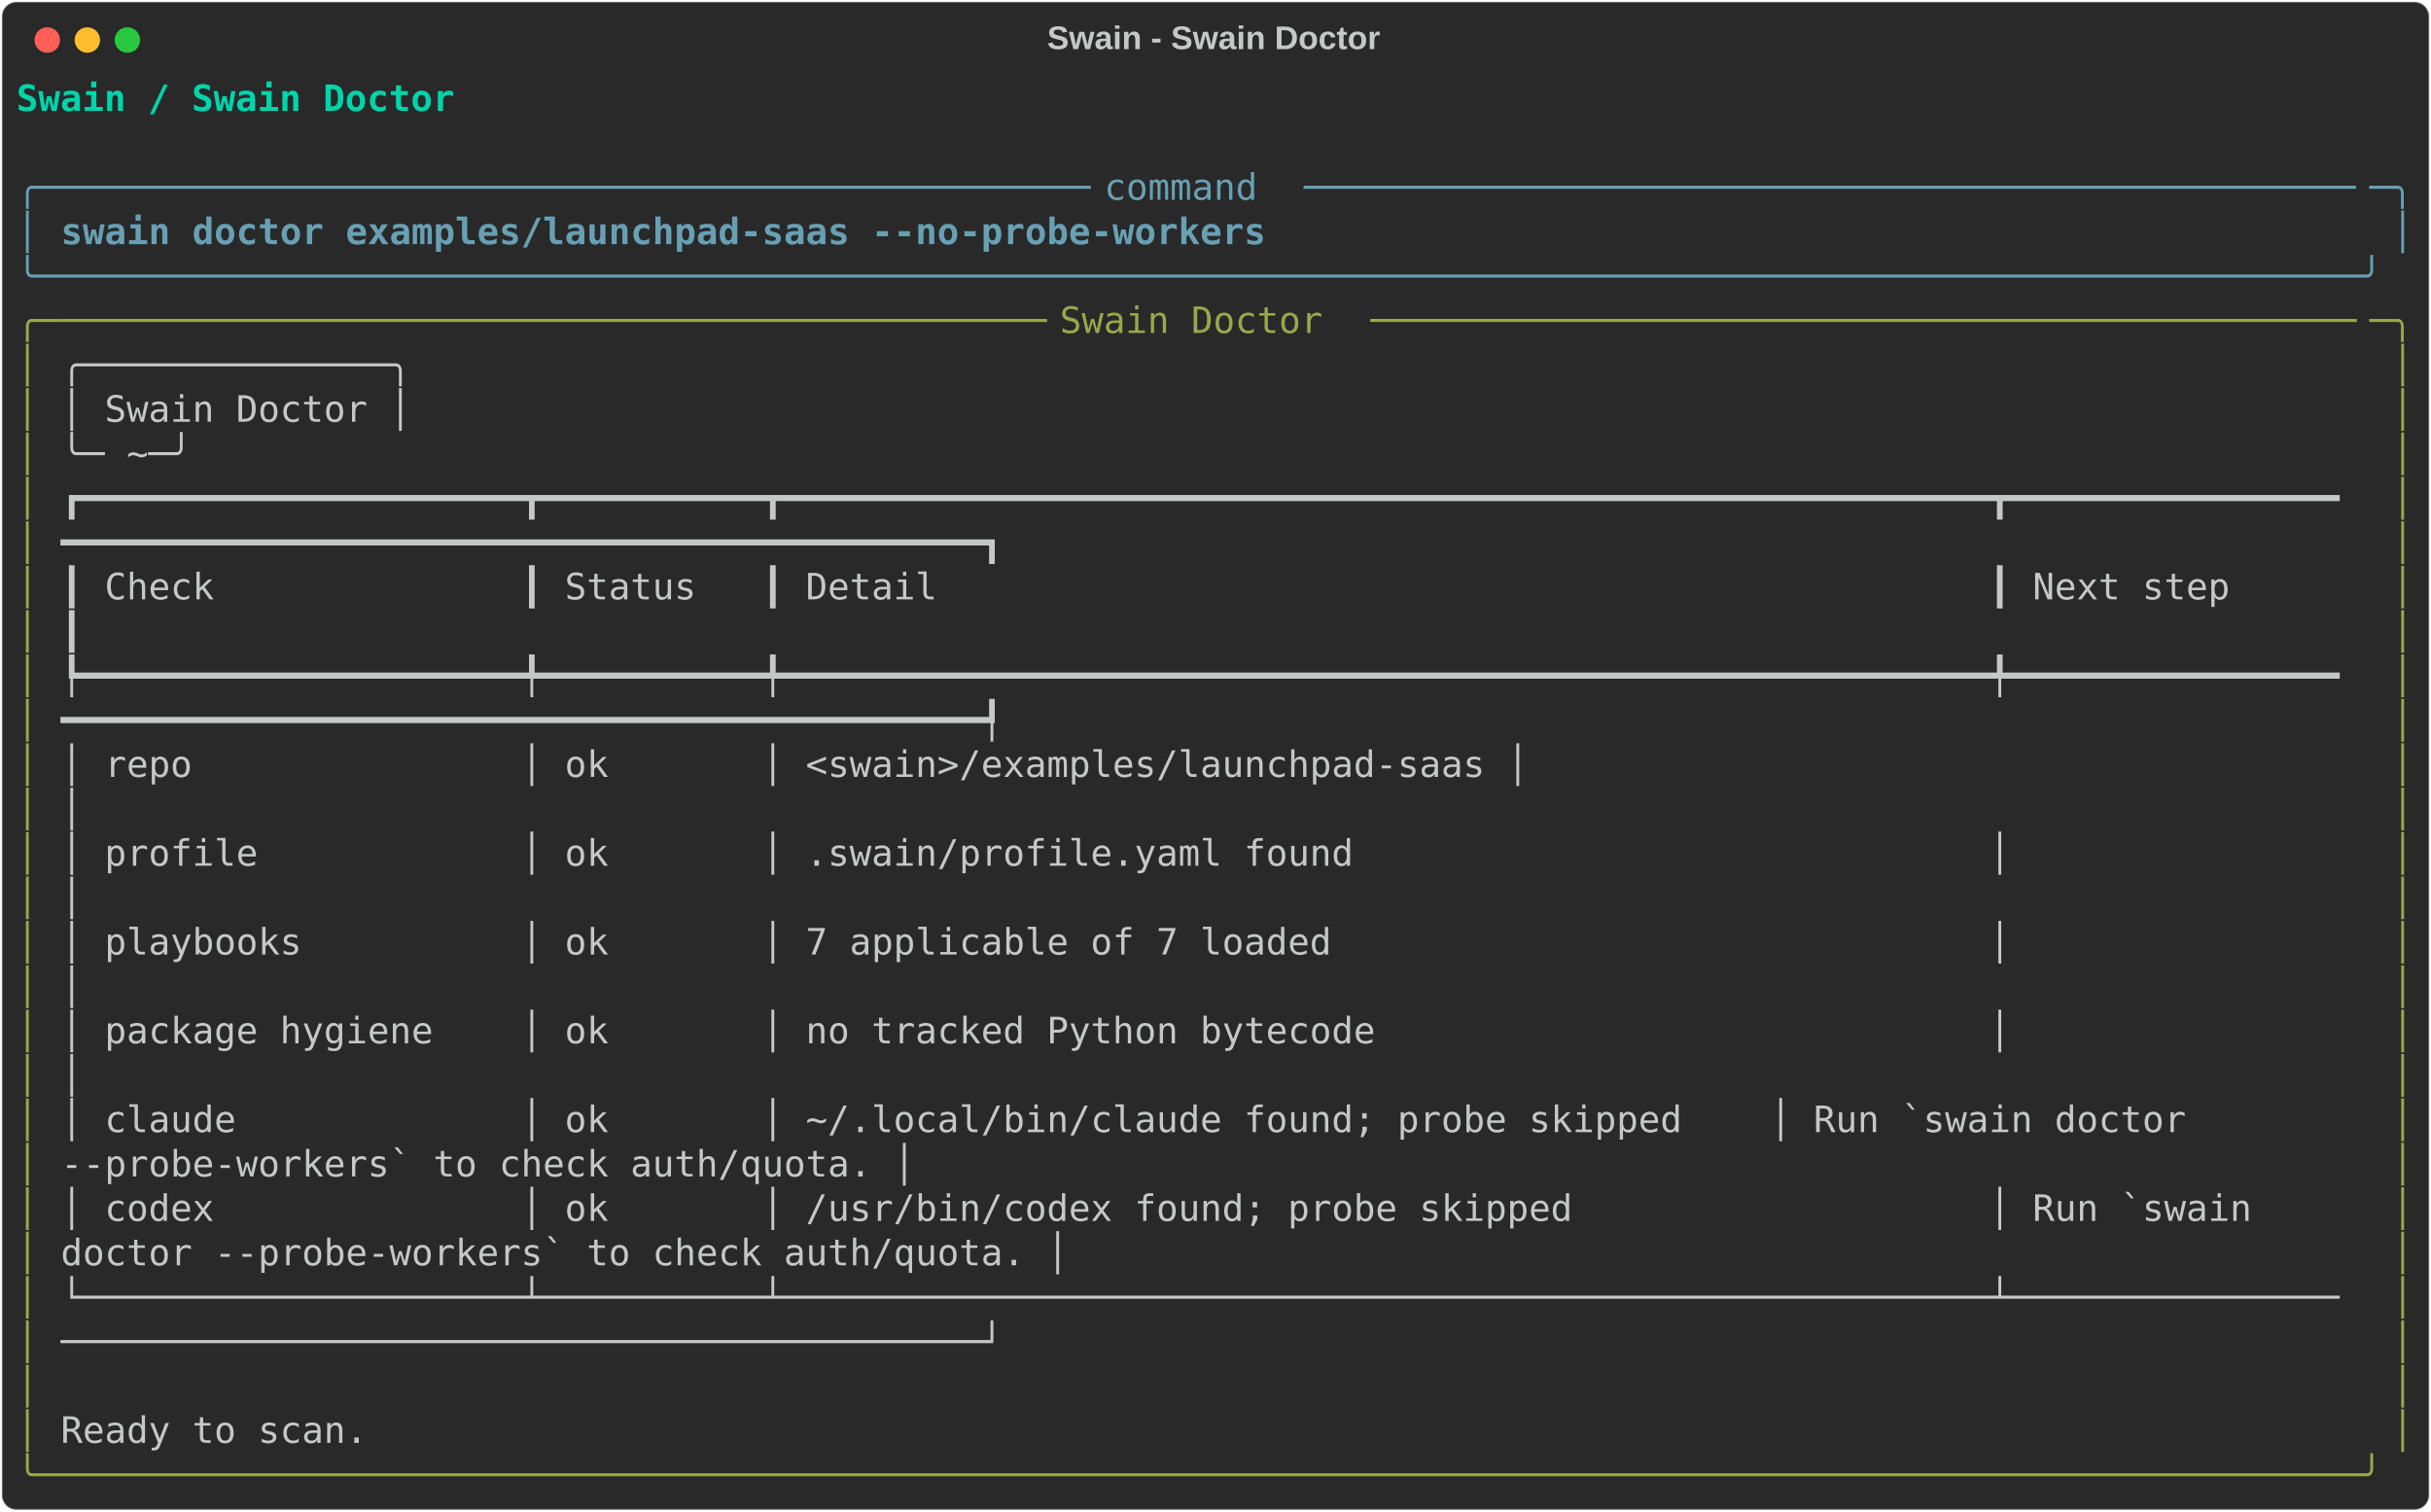
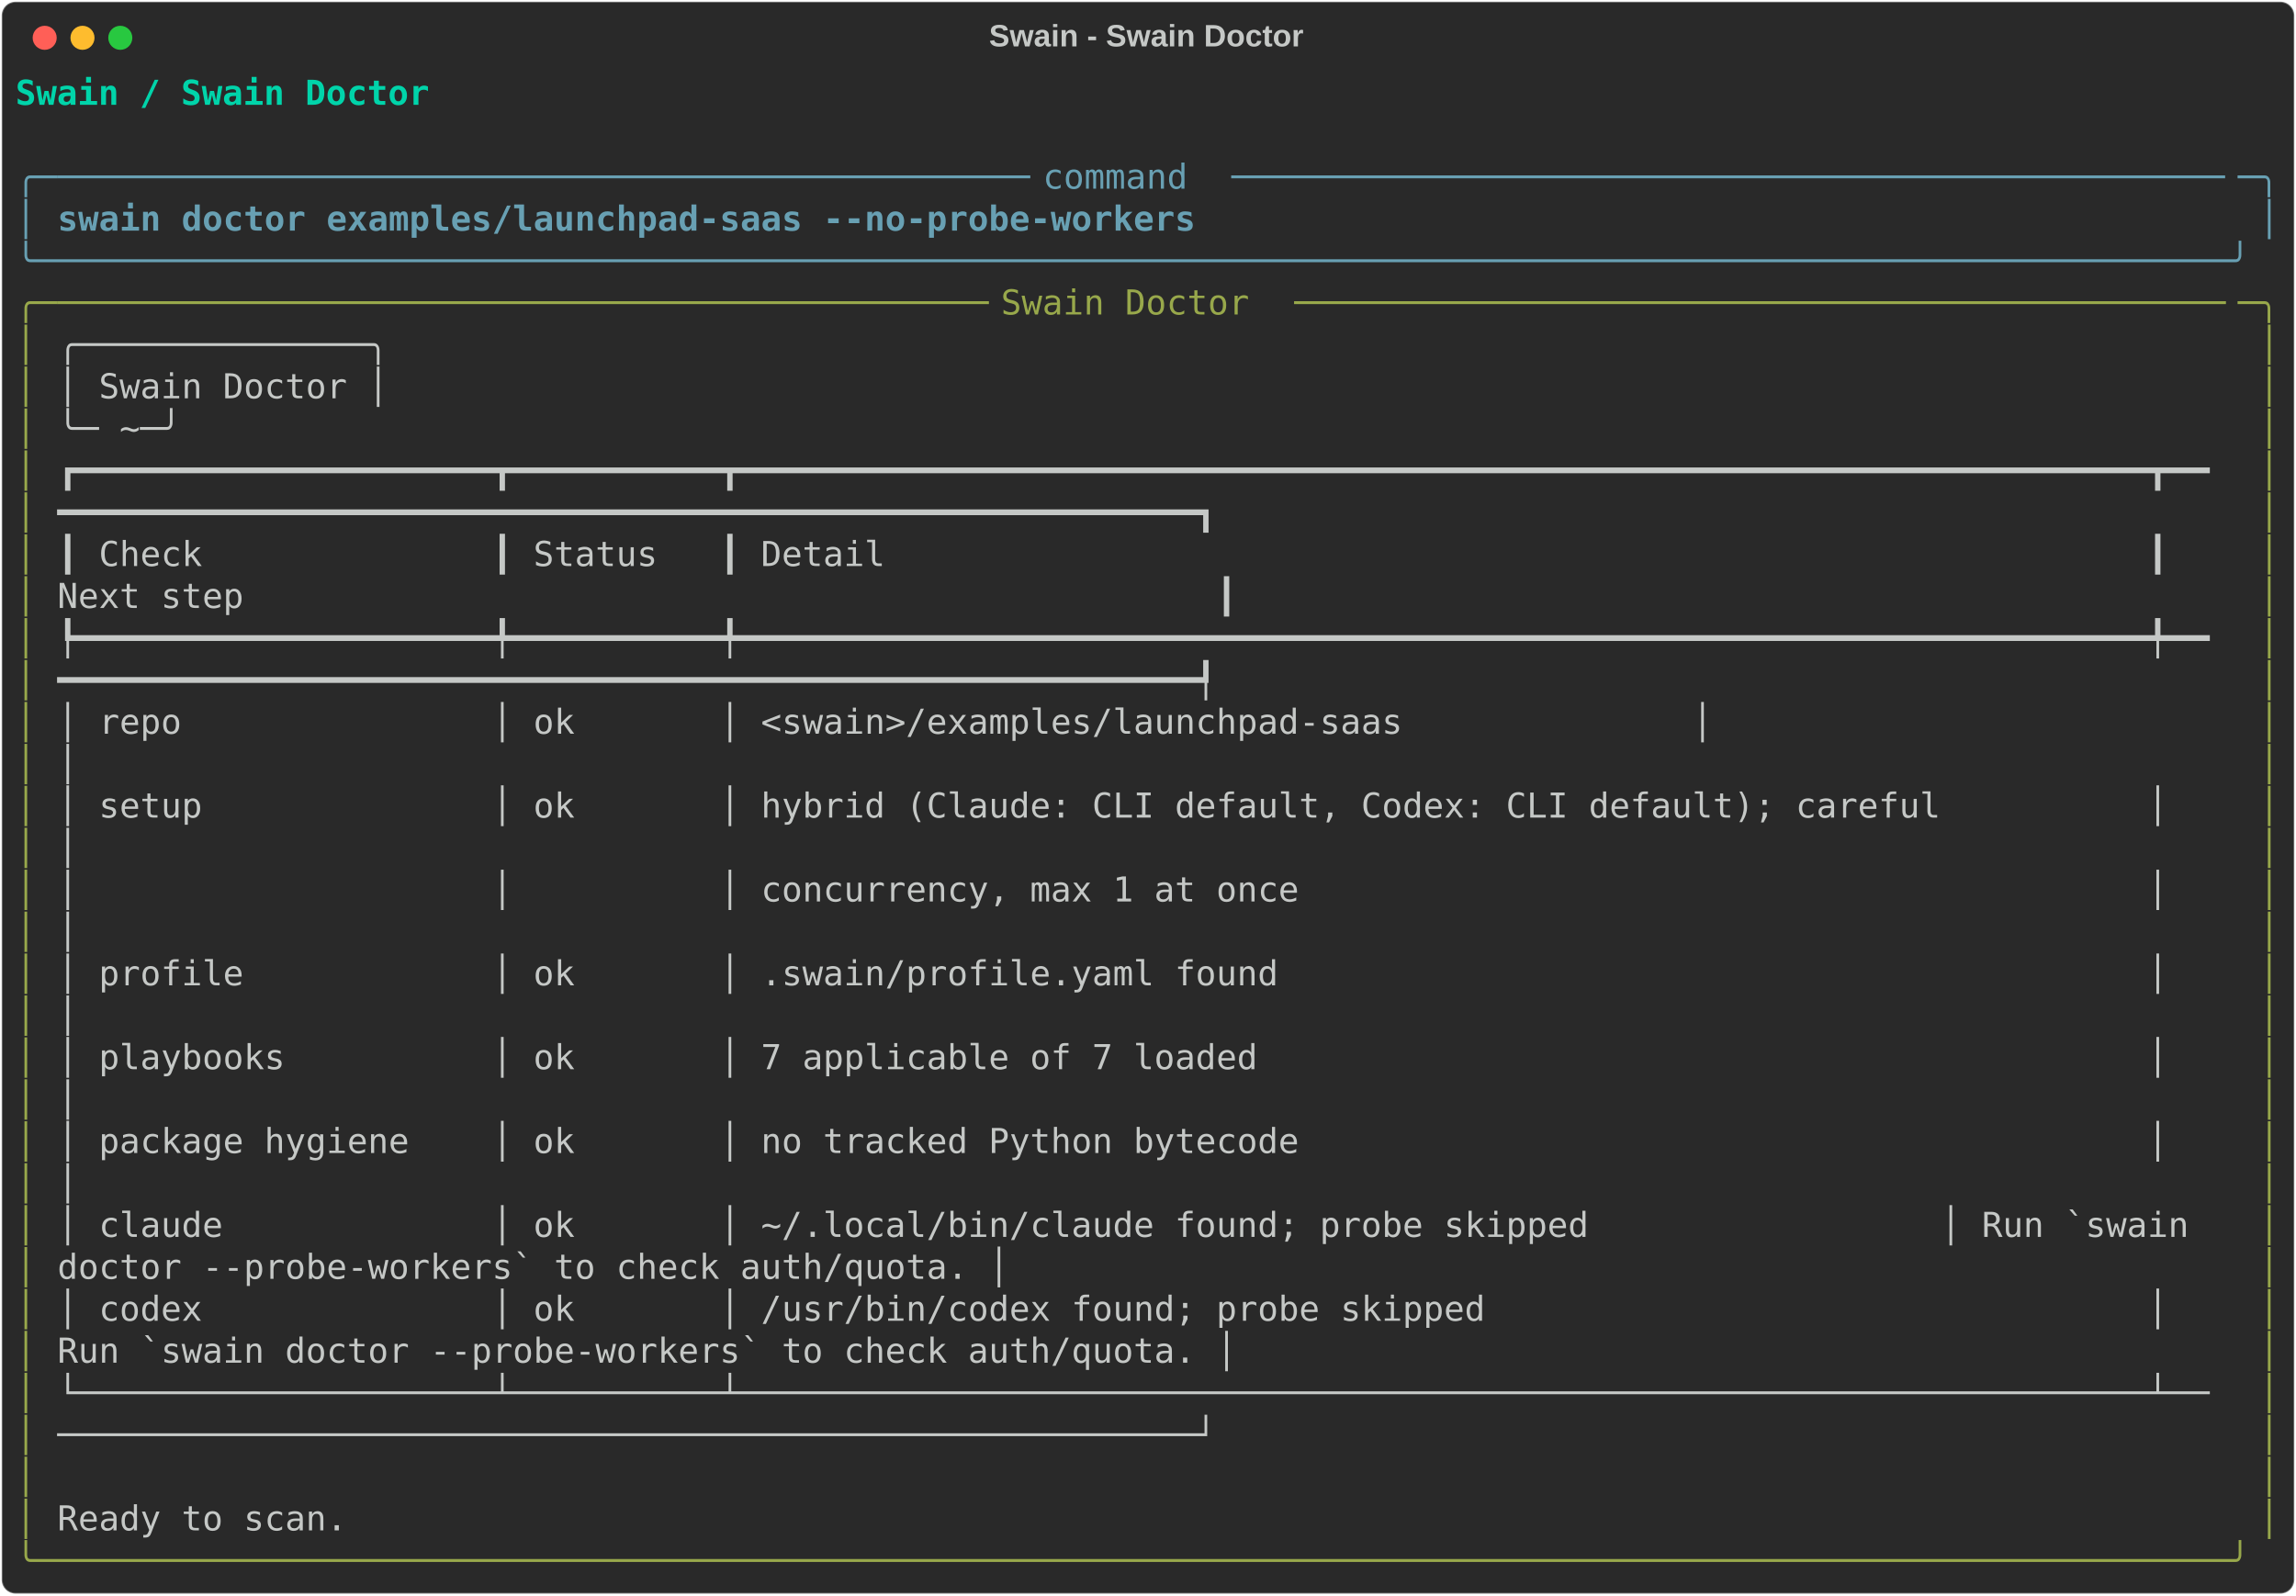
- <svg xmlns="http://www.w3.org/2000/svg" class="rich-terminal" viewBox="0 0 1336 830.8">
+ <svg xmlns="http://www.w3.org/2000/svg" class="rich-terminal" viewBox="0 0 1336 928.4">
  <style>

    @font-face {
        font-family: "Fira Code";
        src: local("FiraCode-Regular"),
                url("https://cdnjs.cloudflare.com/ajax/libs/firacode/6.2.0/woff2/FiraCode-Regular.woff2") format("woff2"),
                url("https://cdnjs.cloudflare.com/ajax/libs/firacode/6.2.0/woff/FiraCode-Regular.woff") format("woff");
        font-style: normal;
        font-weight: 400;
    }
    @font-face {
        font-family: "Fira Code";
        src: local("FiraCode-Bold"),
                url("https://cdnjs.cloudflare.com/ajax/libs/firacode/6.2.0/woff2/FiraCode-Bold.woff2") format("woff2"),
                url("https://cdnjs.cloudflare.com/ajax/libs/firacode/6.2.0/woff/FiraCode-Bold.woff") format("woff");
        font-style: bold;
        font-weight: 700;
    }

-     .terminal-2362146758-matrix {
+     .terminal-2509260246-matrix {
        font-family: Fira Code, monospace;
        font-size: 20px;
        line-height: 24.4px;
        font-variant-east-asian: full-width;
    }

-     .terminal-2362146758-title {
+     .terminal-2509260246-title {
        font-size: 18px;
        font-weight: bold;
        font-family: arial;
    }

-     .terminal-2362146758-r1 { fill: #00d4aa;font-weight: bold }
- .terminal-2362146758-r2 { fill: #c5c8c6 }
- .terminal-2362146758-r3 { fill: #68a0b3 }
- .terminal-2362146758-r4 { fill: #68a0b3;font-weight: bold }
- .terminal-2362146758-r5 { fill: #98a84b }
+     .terminal-2509260246-r1 { fill: #00d4aa;font-weight: bold }
+ .terminal-2509260246-r2 { fill: #c5c8c6 }
+ .terminal-2509260246-r3 { fill: #68a0b3 }
+ .terminal-2509260246-r4 { fill: #68a0b3;font-weight: bold }
+ .terminal-2509260246-r5 { fill: #98a84b }
    </style>
  <defs>
-     <clipPath id="terminal-2362146758-clip-terminal">
-       <rect x="0" y="0" width="1316.6" height="779.8" />
-     </clipPath>
-     <clipPath id="terminal-2362146758-line-0">
+     <clipPath id="terminal-2509260246-clip-terminal">
+       <rect x="0" y="0" width="1316.6" height="877.4" />
+     </clipPath>
+     <clipPath id="terminal-2509260246-line-0">
      <rect x="0" y="1.5" width="1317.6" height="24.65" />
    </clipPath>
-     <clipPath id="terminal-2362146758-line-1">
+     <clipPath id="terminal-2509260246-line-1">
      <rect x="0" y="25.9" width="1317.6" height="24.65" />
    </clipPath>
-     <clipPath id="terminal-2362146758-line-2">
+     <clipPath id="terminal-2509260246-line-2">
      <rect x="0" y="50.3" width="1317.6" height="24.65" />
    </clipPath>
-     <clipPath id="terminal-2362146758-line-3">
+     <clipPath id="terminal-2509260246-line-3">
      <rect x="0" y="74.7" width="1317.6" height="24.65" />
    </clipPath>
-     <clipPath id="terminal-2362146758-line-4">
+     <clipPath id="terminal-2509260246-line-4">
      <rect x="0" y="99.1" width="1317.6" height="24.65" />
    </clipPath>
-     <clipPath id="terminal-2362146758-line-5">
+     <clipPath id="terminal-2509260246-line-5">
      <rect x="0" y="123.5" width="1317.6" height="24.65" />
    </clipPath>
-     <clipPath id="terminal-2362146758-line-6">
+     <clipPath id="terminal-2509260246-line-6">
      <rect x="0" y="147.9" width="1317.6" height="24.65" />
    </clipPath>
-     <clipPath id="terminal-2362146758-line-7">
+     <clipPath id="terminal-2509260246-line-7">
      <rect x="0" y="172.3" width="1317.6" height="24.65" />
    </clipPath>
-     <clipPath id="terminal-2362146758-line-8">
+     <clipPath id="terminal-2509260246-line-8">
      <rect x="0" y="196.7" width="1317.6" height="24.65" />
    </clipPath>
-     <clipPath id="terminal-2362146758-line-9">
+     <clipPath id="terminal-2509260246-line-9">
      <rect x="0" y="221.1" width="1317.6" height="24.65" />
    </clipPath>
-     <clipPath id="terminal-2362146758-line-10">
+     <clipPath id="terminal-2509260246-line-10">
      <rect x="0" y="245.5" width="1317.6" height="24.65" />
    </clipPath>
-     <clipPath id="terminal-2362146758-line-11">
+     <clipPath id="terminal-2509260246-line-11">
      <rect x="0" y="269.9" width="1317.6" height="24.65" />
    </clipPath>
-     <clipPath id="terminal-2362146758-line-12">
+     <clipPath id="terminal-2509260246-line-12">
      <rect x="0" y="294.3" width="1317.6" height="24.65" />
    </clipPath>
-     <clipPath id="terminal-2362146758-line-13">
+     <clipPath id="terminal-2509260246-line-13">
      <rect x="0" y="318.7" width="1317.6" height="24.65" />
    </clipPath>
-     <clipPath id="terminal-2362146758-line-14">
+     <clipPath id="terminal-2509260246-line-14">
      <rect x="0" y="343.1" width="1317.6" height="24.65" />
    </clipPath>
-     <clipPath id="terminal-2362146758-line-15">
+     <clipPath id="terminal-2509260246-line-15">
      <rect x="0" y="367.5" width="1317.6" height="24.65" />
    </clipPath>
-     <clipPath id="terminal-2362146758-line-16">
+     <clipPath id="terminal-2509260246-line-16">
      <rect x="0" y="391.9" width="1317.6" height="24.65" />
    </clipPath>
-     <clipPath id="terminal-2362146758-line-17">
+     <clipPath id="terminal-2509260246-line-17">
      <rect x="0" y="416.3" width="1317.6" height="24.65" />
    </clipPath>
-     <clipPath id="terminal-2362146758-line-18">
+     <clipPath id="terminal-2509260246-line-18">
      <rect x="0" y="440.7" width="1317.6" height="24.65" />
    </clipPath>
-     <clipPath id="terminal-2362146758-line-19">
+     <clipPath id="terminal-2509260246-line-19">
      <rect x="0" y="465.1" width="1317.6" height="24.65" />
    </clipPath>
-     <clipPath id="terminal-2362146758-line-20">
+     <clipPath id="terminal-2509260246-line-20">
      <rect x="0" y="489.5" width="1317.6" height="24.65" />
    </clipPath>
-     <clipPath id="terminal-2362146758-line-21">
+     <clipPath id="terminal-2509260246-line-21">
      <rect x="0" y="513.9" width="1317.6" height="24.65" />
    </clipPath>
-     <clipPath id="terminal-2362146758-line-22">
+     <clipPath id="terminal-2509260246-line-22">
      <rect x="0" y="538.3" width="1317.6" height="24.65" />
    </clipPath>
-     <clipPath id="terminal-2362146758-line-23">
+     <clipPath id="terminal-2509260246-line-23">
      <rect x="0" y="562.7" width="1317.6" height="24.65" />
    </clipPath>
-     <clipPath id="terminal-2362146758-line-24">
+     <clipPath id="terminal-2509260246-line-24">
      <rect x="0" y="587.1" width="1317.6" height="24.65" />
    </clipPath>
-     <clipPath id="terminal-2362146758-line-25">
+     <clipPath id="terminal-2509260246-line-25">
      <rect x="0" y="611.5" width="1317.6" height="24.65" />
    </clipPath>
-     <clipPath id="terminal-2362146758-line-26">
+     <clipPath id="terminal-2509260246-line-26">
      <rect x="0" y="635.9" width="1317.6" height="24.65" />
    </clipPath>
-     <clipPath id="terminal-2362146758-line-27">
+     <clipPath id="terminal-2509260246-line-27">
      <rect x="0" y="660.3" width="1317.6" height="24.65" />
    </clipPath>
-     <clipPath id="terminal-2362146758-line-28">
+     <clipPath id="terminal-2509260246-line-28">
      <rect x="0" y="684.7" width="1317.6" height="24.65" />
    </clipPath>
-     <clipPath id="terminal-2362146758-line-29">
+     <clipPath id="terminal-2509260246-line-29">
      <rect x="0" y="709.1" width="1317.6" height="24.65" />
    </clipPath>
-     <clipPath id="terminal-2362146758-line-30">
+     <clipPath id="terminal-2509260246-line-30">
      <rect x="0" y="733.5" width="1317.6" height="24.65" />
    </clipPath>
+     <clipPath id="terminal-2509260246-line-31">
+       <rect x="0" y="757.9" width="1317.6" height="24.65" />
+     </clipPath>
+     <clipPath id="terminal-2509260246-line-32">
+       <rect x="0" y="782.3" width="1317.6" height="24.65" />
+     </clipPath>
+     <clipPath id="terminal-2509260246-line-33">
+       <rect x="0" y="806.7" width="1317.6" height="24.65" />
+     </clipPath>
+     <clipPath id="terminal-2509260246-line-34">
+       <rect x="0" y="831.1" width="1317.6" height="24.65" />
+     </clipPath>
  </defs>
-   <rect fill="#292929" stroke="rgba(255,255,255,0.35)" stroke-width="1" x="1" y="1" width="1334" height="828.8" rx="8" />
-   <text class="terminal-2362146758-title" fill="#c5c8c6" text-anchor="middle" x="667" y="27">Swain - Swain Doctor</text>
+   <rect fill="#292929" stroke="rgba(255,255,255,0.35)" stroke-width="1" x="1" y="1" width="1334" height="926.4" rx="8" />
+   <text class="terminal-2509260246-title" fill="#c5c8c6" text-anchor="middle" x="667" y="27">Swain - Swain Doctor</text>
  <g transform="translate(26,22)">
    <circle cx="0" cy="0" r="7" fill="#ff5f57" />
    <circle cx="22" cy="0" r="7" fill="#febc2e" />
    <circle cx="44" cy="0" r="7" fill="#28c840" />
  </g>
-   <g transform="translate(9, 41)" clip-path="url(#terminal-2362146758-clip-terminal)">
-     <g class="terminal-2362146758-matrix">
-       <text class="terminal-2362146758-r1" x="0" y="20" textLength="244" clip-path="url(#terminal-2362146758-line-0)">Swain / Swain Doctor</text>
-       <text class="terminal-2362146758-r2" x="1317.6" y="20" textLength="12.2" clip-path="url(#terminal-2362146758-line-0)">
- </text>
-       <text class="terminal-2362146758-r2" x="1317.6" y="44.4" textLength="12.2" clip-path="url(#terminal-2362146758-line-1)">
- </text>
-       <text class="terminal-2362146758-r3" x="0" y="68.8" textLength="24.4" clip-path="url(#terminal-2362146758-line-2)">╭─</text>
-       <text class="terminal-2362146758-r3" x="24.4" y="68.8" textLength="573.4" clip-path="url(#terminal-2362146758-line-2)">───────────────────────────────────────────────</text>
-       <text class="terminal-2362146758-r3" x="597.8" y="68.8" textLength="109.8" clip-path="url(#terminal-2362146758-line-2)"> command </text>
-       <text class="terminal-2362146758-r3" x="707.6" y="68.8" textLength="585.6" clip-path="url(#terminal-2362146758-line-2)">────────────────────────────────────────────────</text>
-       <text class="terminal-2362146758-r3" x="1293.2" y="68.8" textLength="24.4" clip-path="url(#terminal-2362146758-line-2)">─╮</text>
-       <text class="terminal-2362146758-r2" x="1317.6" y="68.8" textLength="12.2" clip-path="url(#terminal-2362146758-line-2)">
- </text>
-       <text class="terminal-2362146758-r3" x="0" y="93.2" textLength="12.2" clip-path="url(#terminal-2362146758-line-3)">│</text>
-       <text class="terminal-2362146758-r4" x="24.4" y="93.2" textLength="671" clip-path="url(#terminal-2362146758-line-3)">swain doctor examples/launchpad-saas --no-probe-workers</text>
-       <text class="terminal-2362146758-r3" x="1305.4" y="93.2" textLength="12.2" clip-path="url(#terminal-2362146758-line-3)">│</text>
-       <text class="terminal-2362146758-r2" x="1317.6" y="93.2" textLength="12.2" clip-path="url(#terminal-2362146758-line-3)">
- </text>
-       <text class="terminal-2362146758-r3" x="0" y="117.6" textLength="1317.6" clip-path="url(#terminal-2362146758-line-4)">╰──────────────────────────────────────────────────────────────────────────────────────────────────────────╯</text>
-       <text class="terminal-2362146758-r2" x="1317.6" y="117.6" textLength="12.2" clip-path="url(#terminal-2362146758-line-4)">
- </text>
-       <text class="terminal-2362146758-r5" x="0" y="142" textLength="24.4" clip-path="url(#terminal-2362146758-line-5)">╭─</text>
-       <text class="terminal-2362146758-r5" x="24.4" y="142" textLength="549" clip-path="url(#terminal-2362146758-line-5)">─────────────────────────────────────────────</text>
-       <text class="terminal-2362146758-r5" x="573.4" y="142" textLength="170.8" clip-path="url(#terminal-2362146758-line-5)"> Swain Doctor </text>
-       <text class="terminal-2362146758-r5" x="744.2" y="142" textLength="549" clip-path="url(#terminal-2362146758-line-5)">─────────────────────────────────────────────</text>
-       <text class="terminal-2362146758-r5" x="1293.2" y="142" textLength="24.4" clip-path="url(#terminal-2362146758-line-5)">─╮</text>
-       <text class="terminal-2362146758-r2" x="1317.6" y="142" textLength="12.2" clip-path="url(#terminal-2362146758-line-5)">
- </text>
-       <text class="terminal-2362146758-r5" x="0" y="166.4" textLength="12.2" clip-path="url(#terminal-2362146758-line-6)">│</text>
-       <text class="terminal-2362146758-r2" x="24.4" y="166.4" textLength="195.2" clip-path="url(#terminal-2362146758-line-6)">╭──────────────╮</text>
-       <text class="terminal-2362146758-r5" x="1305.4" y="166.4" textLength="12.2" clip-path="url(#terminal-2362146758-line-6)">│</text>
-       <text class="terminal-2362146758-r2" x="1317.6" y="166.4" textLength="12.2" clip-path="url(#terminal-2362146758-line-6)">
- </text>
-       <text class="terminal-2362146758-r5" x="0" y="190.8" textLength="12.2" clip-path="url(#terminal-2362146758-line-7)">│</text>
-       <text class="terminal-2362146758-r2" x="24.4" y="190.8" textLength="195.2" clip-path="url(#terminal-2362146758-line-7)">│ Swain Doctor │</text>
-       <text class="terminal-2362146758-r5" x="1305.4" y="190.8" textLength="12.2" clip-path="url(#terminal-2362146758-line-7)">│</text>
-       <text class="terminal-2362146758-r2" x="1317.6" y="190.8" textLength="12.2" clip-path="url(#terminal-2362146758-line-7)">
- </text>
-       <text class="terminal-2362146758-r5" x="0" y="215.2" textLength="12.2" clip-path="url(#terminal-2362146758-line-8)">│</text>
-       <text class="terminal-2362146758-r2" x="24.4" y="215.2" textLength="73.2" clip-path="url(#terminal-2362146758-line-8)">╰─ ~─╯</text>
-       <text class="terminal-2362146758-r5" x="1305.4" y="215.2" textLength="12.2" clip-path="url(#terminal-2362146758-line-8)">│</text>
-       <text class="terminal-2362146758-r2" x="1317.6" y="215.2" textLength="12.2" clip-path="url(#terminal-2362146758-line-8)">
- </text>
-       <text class="terminal-2362146758-r5" x="0" y="239.6" textLength="12.2" clip-path="url(#terminal-2362146758-line-9)">│</text>
-       <text class="terminal-2362146758-r2" x="24.4" y="239.6" textLength="1268.8" clip-path="url(#terminal-2362146758-line-9)">┏━━━━━━━━━━━━━━━━━━━━┳━━━━━━━━━━┳━━━━━━━━━━━━━━━━━━━━━━━━━━━━━━━━━━━━━━━━━━━━━━━━━━━━━━━┳━━━━━━━━━━━━━━━</text>
-       <text class="terminal-2362146758-r5" x="1305.4" y="239.6" textLength="12.2" clip-path="url(#terminal-2362146758-line-9)">│</text>
-       <text class="terminal-2362146758-r2" x="1317.6" y="239.6" textLength="12.2" clip-path="url(#terminal-2362146758-line-9)">
- </text>
-       <text class="terminal-2362146758-r5" x="0" y="264" textLength="12.2" clip-path="url(#terminal-2362146758-line-10)">│</text>
-       <text class="terminal-2362146758-r2" x="24.4" y="264" textLength="524.6" clip-path="url(#terminal-2362146758-line-10)">━━━━━━━━━━━━━━━━━━━━━━━━━━━━━━━━━━━━━━━━━━┓</text>
-       <text class="terminal-2362146758-r5" x="1305.4" y="264" textLength="12.2" clip-path="url(#terminal-2362146758-line-10)">│</text>
-       <text class="terminal-2362146758-r2" x="1317.6" y="264" textLength="12.2" clip-path="url(#terminal-2362146758-line-10)">
- </text>
-       <text class="terminal-2362146758-r5" x="0" y="288.4" textLength="12.2" clip-path="url(#terminal-2362146758-line-11)">│</text>
-       <text class="terminal-2362146758-r2" x="24.4" y="288.4" textLength="1268.8" clip-path="url(#terminal-2362146758-line-11)">┃ Check              ┃ Status   ┃ Detail                                                ┃ Next step     </text>
-       <text class="terminal-2362146758-r5" x="1305.4" y="288.4" textLength="12.2" clip-path="url(#terminal-2362146758-line-11)">│</text>
-       <text class="terminal-2362146758-r2" x="1317.6" y="288.4" textLength="12.2" clip-path="url(#terminal-2362146758-line-11)">
- </text>
-       <text class="terminal-2362146758-r5" x="0" y="312.8" textLength="12.2" clip-path="url(#terminal-2362146758-line-12)">│</text>
-       <text class="terminal-2362146758-r2" x="24.4" y="312.8" textLength="12.2" clip-path="url(#terminal-2362146758-line-12)">┃</text>
-       <text class="terminal-2362146758-r5" x="1305.4" y="312.8" textLength="12.2" clip-path="url(#terminal-2362146758-line-12)">│</text>
-       <text class="terminal-2362146758-r2" x="1317.6" y="312.8" textLength="12.2" clip-path="url(#terminal-2362146758-line-12)">
- </text>
-       <text class="terminal-2362146758-r5" x="0" y="337.2" textLength="12.2" clip-path="url(#terminal-2362146758-line-13)">│</text>
-       <text class="terminal-2362146758-r2" x="24.4" y="337.2" textLength="1268.8" clip-path="url(#terminal-2362146758-line-13)">┡━━━━━━━━━━━━━━━━━━━━╇━━━━━━━━━━╇━━━━━━━━━━━━━━━━━━━━━━━━━━━━━━━━━━━━━━━━━━━━━━━━━━━━━━━╇━━━━━━━━━━━━━━━</text>
-       <text class="terminal-2362146758-r5" x="1305.4" y="337.2" textLength="12.2" clip-path="url(#terminal-2362146758-line-13)">│</text>
-       <text class="terminal-2362146758-r2" x="1317.6" y="337.2" textLength="12.2" clip-path="url(#terminal-2362146758-line-13)">
- </text>
-       <text class="terminal-2362146758-r5" x="0" y="361.6" textLength="12.2" clip-path="url(#terminal-2362146758-line-14)">│</text>
-       <text class="terminal-2362146758-r2" x="24.4" y="361.6" textLength="524.6" clip-path="url(#terminal-2362146758-line-14)">━━━━━━━━━━━━━━━━━━━━━━━━━━━━━━━━━━━━━━━━━━┩</text>
-       <text class="terminal-2362146758-r5" x="1305.4" y="361.6" textLength="12.2" clip-path="url(#terminal-2362146758-line-14)">│</text>
-       <text class="terminal-2362146758-r2" x="1317.6" y="361.6" textLength="12.2" clip-path="url(#terminal-2362146758-line-14)">
- </text>
-       <text class="terminal-2362146758-r5" x="0" y="386" textLength="12.2" clip-path="url(#terminal-2362146758-line-15)">│</text>
-       <text class="terminal-2362146758-r2" x="24.4" y="386" textLength="1268.8" clip-path="url(#terminal-2362146758-line-15)">│ repo               │ ok       │ &lt;swain&gt;/examples/launchpad-saas │                                     </text>
-       <text class="terminal-2362146758-r5" x="1305.4" y="386" textLength="12.2" clip-path="url(#terminal-2362146758-line-15)">│</text>
-       <text class="terminal-2362146758-r2" x="1317.6" y="386" textLength="12.2" clip-path="url(#terminal-2362146758-line-15)">
- </text>
-       <text class="terminal-2362146758-r5" x="0" y="410.4" textLength="12.2" clip-path="url(#terminal-2362146758-line-16)">│</text>
-       <text class="terminal-2362146758-r2" x="24.4" y="410.4" textLength="12.2" clip-path="url(#terminal-2362146758-line-16)">│</text>
-       <text class="terminal-2362146758-r5" x="1305.4" y="410.4" textLength="12.2" clip-path="url(#terminal-2362146758-line-16)">│</text>
-       <text class="terminal-2362146758-r2" x="1317.6" y="410.4" textLength="12.2" clip-path="url(#terminal-2362146758-line-16)">
- </text>
-       <text class="terminal-2362146758-r5" x="0" y="434.8" textLength="12.2" clip-path="url(#terminal-2362146758-line-17)">│</text>
-       <text class="terminal-2362146758-r2" x="24.4" y="434.8" textLength="1268.8" clip-path="url(#terminal-2362146758-line-17)">│ profile            │ ok       │ .swain/profile.yaml found                             │               </text>
-       <text class="terminal-2362146758-r5" x="1305.4" y="434.8" textLength="12.2" clip-path="url(#terminal-2362146758-line-17)">│</text>
-       <text class="terminal-2362146758-r2" x="1317.6" y="434.8" textLength="12.2" clip-path="url(#terminal-2362146758-line-17)">
- </text>
-       <text class="terminal-2362146758-r5" x="0" y="459.2" textLength="12.2" clip-path="url(#terminal-2362146758-line-18)">│</text>
-       <text class="terminal-2362146758-r2" x="24.4" y="459.2" textLength="12.2" clip-path="url(#terminal-2362146758-line-18)">│</text>
-       <text class="terminal-2362146758-r5" x="1305.4" y="459.2" textLength="12.2" clip-path="url(#terminal-2362146758-line-18)">│</text>
-       <text class="terminal-2362146758-r2" x="1317.6" y="459.2" textLength="12.2" clip-path="url(#terminal-2362146758-line-18)">
- </text>
-       <text class="terminal-2362146758-r5" x="0" y="483.6" textLength="12.2" clip-path="url(#terminal-2362146758-line-19)">│</text>
-       <text class="terminal-2362146758-r2" x="24.4" y="483.6" textLength="1268.8" clip-path="url(#terminal-2362146758-line-19)">│ playbooks          │ ok       │ 7 applicable of 7 loaded                              │               </text>
-       <text class="terminal-2362146758-r5" x="1305.4" y="483.6" textLength="12.2" clip-path="url(#terminal-2362146758-line-19)">│</text>
-       <text class="terminal-2362146758-r2" x="1317.6" y="483.6" textLength="12.2" clip-path="url(#terminal-2362146758-line-19)">
- </text>
-       <text class="terminal-2362146758-r5" x="0" y="508" textLength="12.2" clip-path="url(#terminal-2362146758-line-20)">│</text>
-       <text class="terminal-2362146758-r2" x="24.4" y="508" textLength="12.2" clip-path="url(#terminal-2362146758-line-20)">│</text>
-       <text class="terminal-2362146758-r5" x="1305.4" y="508" textLength="12.2" clip-path="url(#terminal-2362146758-line-20)">│</text>
-       <text class="terminal-2362146758-r2" x="1317.6" y="508" textLength="12.2" clip-path="url(#terminal-2362146758-line-20)">
- </text>
-       <text class="terminal-2362146758-r5" x="0" y="532.4" textLength="12.2" clip-path="url(#terminal-2362146758-line-21)">│</text>
-       <text class="terminal-2362146758-r2" x="24.4" y="532.4" textLength="1268.8" clip-path="url(#terminal-2362146758-line-21)">│ package hygiene    │ ok       │ no tracked Python bytecode                            │               </text>
-       <text class="terminal-2362146758-r5" x="1305.4" y="532.4" textLength="12.2" clip-path="url(#terminal-2362146758-line-21)">│</text>
-       <text class="terminal-2362146758-r2" x="1317.6" y="532.4" textLength="12.2" clip-path="url(#terminal-2362146758-line-21)">
- </text>
-       <text class="terminal-2362146758-r5" x="0" y="556.8" textLength="12.2" clip-path="url(#terminal-2362146758-line-22)">│</text>
-       <text class="terminal-2362146758-r2" x="24.4" y="556.8" textLength="12.2" clip-path="url(#terminal-2362146758-line-22)">│</text>
-       <text class="terminal-2362146758-r5" x="1305.4" y="556.8" textLength="12.2" clip-path="url(#terminal-2362146758-line-22)">│</text>
-       <text class="terminal-2362146758-r2" x="1317.6" y="556.8" textLength="12.2" clip-path="url(#terminal-2362146758-line-22)">
- </text>
-       <text class="terminal-2362146758-r5" x="0" y="581.2" textLength="12.2" clip-path="url(#terminal-2362146758-line-23)">│</text>
-       <text class="terminal-2362146758-r2" x="24.4" y="581.2" textLength="1195.6" clip-path="url(#terminal-2362146758-line-23)">│ claude             │ ok       │ ~/.local/bin/claude found; probe skipped    │ Run `swain doctor </text>
-       <text class="terminal-2362146758-r5" x="1305.4" y="581.2" textLength="12.2" clip-path="url(#terminal-2362146758-line-23)">│</text>
-       <text class="terminal-2362146758-r2" x="1317.6" y="581.2" textLength="12.2" clip-path="url(#terminal-2362146758-line-23)">
- </text>
-       <text class="terminal-2362146758-r5" x="0" y="605.6" textLength="12.2" clip-path="url(#terminal-2362146758-line-24)">│</text>
-       <text class="terminal-2362146758-r2" x="24.4" y="605.6" textLength="475.8" clip-path="url(#terminal-2362146758-line-24)">--probe-workers` to check auth/quota. │</text>
-       <text class="terminal-2362146758-r5" x="1305.4" y="605.6" textLength="12.2" clip-path="url(#terminal-2362146758-line-24)">│</text>
-       <text class="terminal-2362146758-r2" x="1317.6" y="605.6" textLength="12.2" clip-path="url(#terminal-2362146758-line-24)">
- </text>
-       <text class="terminal-2362146758-r5" x="0" y="630" textLength="12.2" clip-path="url(#terminal-2362146758-line-25)">│</text>
-       <text class="terminal-2362146758-r2" x="24.4" y="630" textLength="1232.2" clip-path="url(#terminal-2362146758-line-25)">│ codex              │ ok       │ /usr/bin/codex found; probe skipped                   │ Run `swain </text>
-       <text class="terminal-2362146758-r5" x="1305.4" y="630" textLength="12.2" clip-path="url(#terminal-2362146758-line-25)">│</text>
-       <text class="terminal-2362146758-r2" x="1317.6" y="630" textLength="12.2" clip-path="url(#terminal-2362146758-line-25)">
- </text>
-       <text class="terminal-2362146758-r5" x="0" y="654.4" textLength="12.2" clip-path="url(#terminal-2362146758-line-26)">│</text>
-       <text class="terminal-2362146758-r2" x="24.4" y="654.4" textLength="561.2" clip-path="url(#terminal-2362146758-line-26)">doctor --probe-workers` to check auth/quota. │</text>
-       <text class="terminal-2362146758-r5" x="1305.4" y="654.4" textLength="12.2" clip-path="url(#terminal-2362146758-line-26)">│</text>
-       <text class="terminal-2362146758-r2" x="1317.6" y="654.4" textLength="12.2" clip-path="url(#terminal-2362146758-line-26)">
- </text>
-       <text class="terminal-2362146758-r5" x="0" y="678.8" textLength="12.2" clip-path="url(#terminal-2362146758-line-27)">│</text>
-       <text class="terminal-2362146758-r2" x="24.4" y="678.8" textLength="1268.8" clip-path="url(#terminal-2362146758-line-27)">└────────────────────┴──────────┴───────────────────────────────────────────────────────┴───────────────</text>
-       <text class="terminal-2362146758-r5" x="1305.4" y="678.8" textLength="12.2" clip-path="url(#terminal-2362146758-line-27)">│</text>
-       <text class="terminal-2362146758-r2" x="1317.6" y="678.8" textLength="12.2" clip-path="url(#terminal-2362146758-line-27)">
- </text>
-       <text class="terminal-2362146758-r5" x="0" y="703.2" textLength="12.2" clip-path="url(#terminal-2362146758-line-28)">│</text>
-       <text class="terminal-2362146758-r2" x="24.4" y="703.2" textLength="524.6" clip-path="url(#terminal-2362146758-line-28)">──────────────────────────────────────────┘</text>
-       <text class="terminal-2362146758-r5" x="1305.4" y="703.2" textLength="12.2" clip-path="url(#terminal-2362146758-line-28)">│</text>
-       <text class="terminal-2362146758-r2" x="1317.6" y="703.2" textLength="12.2" clip-path="url(#terminal-2362146758-line-28)">
- </text>
-       <text class="terminal-2362146758-r5" x="0" y="727.6" textLength="12.2" clip-path="url(#terminal-2362146758-line-29)">│</text>
-       <text class="terminal-2362146758-r5" x="1305.4" y="727.6" textLength="12.2" clip-path="url(#terminal-2362146758-line-29)">│</text>
-       <text class="terminal-2362146758-r2" x="1317.6" y="727.6" textLength="12.2" clip-path="url(#terminal-2362146758-line-29)">
- </text>
-       <text class="terminal-2362146758-r5" x="0" y="752" textLength="12.2" clip-path="url(#terminal-2362146758-line-30)">│</text>
-       <text class="terminal-2362146758-r2" x="24.4" y="752" textLength="170.8" clip-path="url(#terminal-2362146758-line-30)">Ready to scan.</text>
-       <text class="terminal-2362146758-r5" x="1305.4" y="752" textLength="12.2" clip-path="url(#terminal-2362146758-line-30)">│</text>
-       <text class="terminal-2362146758-r2" x="1317.6" y="752" textLength="12.2" clip-path="url(#terminal-2362146758-line-30)">
- </text>
-       <text class="terminal-2362146758-r5" x="0" y="776.4" textLength="1317.6" clip-path="url(#terminal-2362146758-line-31)">╰──────────────────────────────────────────────────────────────────────────────────────────────────────────╯</text>
-       <text class="terminal-2362146758-r2" x="1317.6" y="776.4" textLength="12.2" clip-path="url(#terminal-2362146758-line-31)">
+   <g transform="translate(9, 41)" clip-path="url(#terminal-2509260246-clip-terminal)">
+     <g class="terminal-2509260246-matrix">
+       <text class="terminal-2509260246-r1" x="0" y="20" textLength="244" clip-path="url(#terminal-2509260246-line-0)">Swain / Swain Doctor</text>
+       <text class="terminal-2509260246-r2" x="1317.6" y="20" textLength="12.2" clip-path="url(#terminal-2509260246-line-0)">
+ </text>
+       <text class="terminal-2509260246-r2" x="1317.6" y="44.4" textLength="12.2" clip-path="url(#terminal-2509260246-line-1)">
+ </text>
+       <text class="terminal-2509260246-r3" x="0" y="68.8" textLength="24.4" clip-path="url(#terminal-2509260246-line-2)">╭─</text>
+       <text class="terminal-2509260246-r3" x="24.4" y="68.8" textLength="573.4" clip-path="url(#terminal-2509260246-line-2)">───────────────────────────────────────────────</text>
+       <text class="terminal-2509260246-r3" x="597.8" y="68.8" textLength="109.8" clip-path="url(#terminal-2509260246-line-2)"> command </text>
+       <text class="terminal-2509260246-r3" x="707.6" y="68.8" textLength="585.6" clip-path="url(#terminal-2509260246-line-2)">────────────────────────────────────────────────</text>
+       <text class="terminal-2509260246-r3" x="1293.2" y="68.8" textLength="24.4" clip-path="url(#terminal-2509260246-line-2)">─╮</text>
+       <text class="terminal-2509260246-r2" x="1317.6" y="68.8" textLength="12.2" clip-path="url(#terminal-2509260246-line-2)">
+ </text>
+       <text class="terminal-2509260246-r3" x="0" y="93.2" textLength="12.2" clip-path="url(#terminal-2509260246-line-3)">│</text>
+       <text class="terminal-2509260246-r4" x="24.4" y="93.2" textLength="671" clip-path="url(#terminal-2509260246-line-3)">swain doctor examples/launchpad-saas --no-probe-workers</text>
+       <text class="terminal-2509260246-r3" x="1305.4" y="93.2" textLength="12.2" clip-path="url(#terminal-2509260246-line-3)">│</text>
+       <text class="terminal-2509260246-r2" x="1317.6" y="93.2" textLength="12.2" clip-path="url(#terminal-2509260246-line-3)">
+ </text>
+       <text class="terminal-2509260246-r3" x="0" y="117.6" textLength="1317.6" clip-path="url(#terminal-2509260246-line-4)">╰──────────────────────────────────────────────────────────────────────────────────────────────────────────╯</text>
+       <text class="terminal-2509260246-r2" x="1317.6" y="117.6" textLength="12.2" clip-path="url(#terminal-2509260246-line-4)">
+ </text>
+       <text class="terminal-2509260246-r5" x="0" y="142" textLength="24.4" clip-path="url(#terminal-2509260246-line-5)">╭─</text>
+       <text class="terminal-2509260246-r5" x="24.4" y="142" textLength="549" clip-path="url(#terminal-2509260246-line-5)">─────────────────────────────────────────────</text>
+       <text class="terminal-2509260246-r5" x="573.4" y="142" textLength="170.8" clip-path="url(#terminal-2509260246-line-5)"> Swain Doctor </text>
+       <text class="terminal-2509260246-r5" x="744.2" y="142" textLength="549" clip-path="url(#terminal-2509260246-line-5)">─────────────────────────────────────────────</text>
+       <text class="terminal-2509260246-r5" x="1293.2" y="142" textLength="24.4" clip-path="url(#terminal-2509260246-line-5)">─╮</text>
+       <text class="terminal-2509260246-r2" x="1317.6" y="142" textLength="12.2" clip-path="url(#terminal-2509260246-line-5)">
+ </text>
+       <text class="terminal-2509260246-r5" x="0" y="166.4" textLength="12.2" clip-path="url(#terminal-2509260246-line-6)">│</text>
+       <text class="terminal-2509260246-r2" x="24.4" y="166.4" textLength="195.2" clip-path="url(#terminal-2509260246-line-6)">╭──────────────╮</text>
+       <text class="terminal-2509260246-r5" x="1305.4" y="166.4" textLength="12.2" clip-path="url(#terminal-2509260246-line-6)">│</text>
+       <text class="terminal-2509260246-r2" x="1317.6" y="166.4" textLength="12.2" clip-path="url(#terminal-2509260246-line-6)">
+ </text>
+       <text class="terminal-2509260246-r5" x="0" y="190.8" textLength="12.2" clip-path="url(#terminal-2509260246-line-7)">│</text>
+       <text class="terminal-2509260246-r2" x="24.4" y="190.8" textLength="195.2" clip-path="url(#terminal-2509260246-line-7)">│ Swain Doctor │</text>
+       <text class="terminal-2509260246-r5" x="1305.4" y="190.8" textLength="12.2" clip-path="url(#terminal-2509260246-line-7)">│</text>
+       <text class="terminal-2509260246-r2" x="1317.6" y="190.8" textLength="12.2" clip-path="url(#terminal-2509260246-line-7)">
+ </text>
+       <text class="terminal-2509260246-r5" x="0" y="215.2" textLength="12.2" clip-path="url(#terminal-2509260246-line-8)">│</text>
+       <text class="terminal-2509260246-r2" x="24.4" y="215.2" textLength="73.2" clip-path="url(#terminal-2509260246-line-8)">╰─ ~─╯</text>
+       <text class="terminal-2509260246-r5" x="1305.4" y="215.2" textLength="12.2" clip-path="url(#terminal-2509260246-line-8)">│</text>
+       <text class="terminal-2509260246-r2" x="1317.6" y="215.2" textLength="12.2" clip-path="url(#terminal-2509260246-line-8)">
+ </text>
+       <text class="terminal-2509260246-r5" x="0" y="239.6" textLength="12.2" clip-path="url(#terminal-2509260246-line-9)">│</text>
+       <text class="terminal-2509260246-r2" x="24.4" y="239.6" textLength="1268.8" clip-path="url(#terminal-2509260246-line-9)">┏━━━━━━━━━━━━━━━━━━━━┳━━━━━━━━━━┳━━━━━━━━━━━━━━━━━━━━━━━━━━━━━━━━━━━━━━━━━━━━━━━━━━━━━━━━━━━━━━━━━━━━┳━━</text>
+       <text class="terminal-2509260246-r5" x="1305.4" y="239.6" textLength="12.2" clip-path="url(#terminal-2509260246-line-9)">│</text>
+       <text class="terminal-2509260246-r2" x="1317.6" y="239.6" textLength="12.2" clip-path="url(#terminal-2509260246-line-9)">
+ </text>
+       <text class="terminal-2509260246-r5" x="0" y="264" textLength="12.2" clip-path="url(#terminal-2509260246-line-10)">│</text>
+       <text class="terminal-2509260246-r2" x="24.4" y="264" textLength="683.2" clip-path="url(#terminal-2509260246-line-10)">━━━━━━━━━━━━━━━━━━━━━━━━━━━━━━━━━━━━━━━━━━━━━━━━━━━━━━━┓</text>
+       <text class="terminal-2509260246-r5" x="1305.4" y="264" textLength="12.2" clip-path="url(#terminal-2509260246-line-10)">│</text>
+       <text class="terminal-2509260246-r2" x="1317.6" y="264" textLength="12.2" clip-path="url(#terminal-2509260246-line-10)">
+ </text>
+       <text class="terminal-2509260246-r5" x="0" y="288.4" textLength="12.2" clip-path="url(#terminal-2509260246-line-11)">│</text>
+       <text class="terminal-2509260246-r2" x="24.4" y="288.4" textLength="1256.6" clip-path="url(#terminal-2509260246-line-11)">┃ Check              ┃ Status   ┃ Detail                                                             ┃ </text>
+       <text class="terminal-2509260246-r5" x="1305.4" y="288.4" textLength="12.2" clip-path="url(#terminal-2509260246-line-11)">│</text>
+       <text class="terminal-2509260246-r2" x="1317.6" y="288.4" textLength="12.2" clip-path="url(#terminal-2509260246-line-11)">
+ </text>
+       <text class="terminal-2509260246-r5" x="0" y="312.8" textLength="12.2" clip-path="url(#terminal-2509260246-line-12)">│</text>
+       <text class="terminal-2509260246-r2" x="24.4" y="312.8" textLength="695.4" clip-path="url(#terminal-2509260246-line-12)">Next step                                               ┃</text>
+       <text class="terminal-2509260246-r5" x="1305.4" y="312.8" textLength="12.2" clip-path="url(#terminal-2509260246-line-12)">│</text>
+       <text class="terminal-2509260246-r2" x="1317.6" y="312.8" textLength="12.2" clip-path="url(#terminal-2509260246-line-12)">
+ </text>
+       <text class="terminal-2509260246-r5" x="0" y="337.2" textLength="12.2" clip-path="url(#terminal-2509260246-line-13)">│</text>
+       <text class="terminal-2509260246-r2" x="24.4" y="337.2" textLength="1268.8" clip-path="url(#terminal-2509260246-line-13)">┡━━━━━━━━━━━━━━━━━━━━╇━━━━━━━━━━╇━━━━━━━━━━━━━━━━━━━━━━━━━━━━━━━━━━━━━━━━━━━━━━━━━━━━━━━━━━━━━━━━━━━━╇━━</text>
+       <text class="terminal-2509260246-r5" x="1305.4" y="337.2" textLength="12.2" clip-path="url(#terminal-2509260246-line-13)">│</text>
+       <text class="terminal-2509260246-r2" x="1317.6" y="337.2" textLength="12.2" clip-path="url(#terminal-2509260246-line-13)">
+ </text>
+       <text class="terminal-2509260246-r5" x="0" y="361.6" textLength="12.2" clip-path="url(#terminal-2509260246-line-14)">│</text>
+       <text class="terminal-2509260246-r2" x="24.4" y="361.6" textLength="683.2" clip-path="url(#terminal-2509260246-line-14)">━━━━━━━━━━━━━━━━━━━━━━━━━━━━━━━━━━━━━━━━━━━━━━━━━━━━━━━┩</text>
+       <text class="terminal-2509260246-r5" x="1305.4" y="361.6" textLength="12.2" clip-path="url(#terminal-2509260246-line-14)">│</text>
+       <text class="terminal-2509260246-r2" x="1317.6" y="361.6" textLength="12.2" clip-path="url(#terminal-2509260246-line-14)">
+ </text>
+       <text class="terminal-2509260246-r5" x="0" y="386" textLength="12.2" clip-path="url(#terminal-2509260246-line-15)">│</text>
+       <text class="terminal-2509260246-r2" x="24.4" y="386" textLength="1268.8" clip-path="url(#terminal-2509260246-line-15)">│ repo               │ ok       │ &lt;swain&gt;/examples/launchpad-saas              │                        </text>
+       <text class="terminal-2509260246-r5" x="1305.4" y="386" textLength="12.2" clip-path="url(#terminal-2509260246-line-15)">│</text>
+       <text class="terminal-2509260246-r2" x="1317.6" y="386" textLength="12.2" clip-path="url(#terminal-2509260246-line-15)">
+ </text>
+       <text class="terminal-2509260246-r5" x="0" y="410.4" textLength="12.2" clip-path="url(#terminal-2509260246-line-16)">│</text>
+       <text class="terminal-2509260246-r2" x="24.4" y="410.4" textLength="12.2" clip-path="url(#terminal-2509260246-line-16)">│</text>
+       <text class="terminal-2509260246-r5" x="1305.4" y="410.4" textLength="12.2" clip-path="url(#terminal-2509260246-line-16)">│</text>
+       <text class="terminal-2509260246-r2" x="1317.6" y="410.4" textLength="12.2" clip-path="url(#terminal-2509260246-line-16)">
+ </text>
+       <text class="terminal-2509260246-r5" x="0" y="434.8" textLength="12.2" clip-path="url(#terminal-2509260246-line-17)">│</text>
+       <text class="terminal-2509260246-r2" x="24.4" y="434.8" textLength="1268.8" clip-path="url(#terminal-2509260246-line-17)">│ setup              │ ok       │ hybrid (Claude: CLI default, Codex: CLI default); careful          │  </text>
+       <text class="terminal-2509260246-r5" x="1305.4" y="434.8" textLength="12.2" clip-path="url(#terminal-2509260246-line-17)">│</text>
+       <text class="terminal-2509260246-r2" x="1317.6" y="434.8" textLength="12.2" clip-path="url(#terminal-2509260246-line-17)">
+ </text>
+       <text class="terminal-2509260246-r5" x="0" y="459.2" textLength="12.2" clip-path="url(#terminal-2509260246-line-18)">│</text>
+       <text class="terminal-2509260246-r2" x="24.4" y="459.2" textLength="12.2" clip-path="url(#terminal-2509260246-line-18)">│</text>
+       <text class="terminal-2509260246-r5" x="1305.4" y="459.2" textLength="12.2" clip-path="url(#terminal-2509260246-line-18)">│</text>
+       <text class="terminal-2509260246-r2" x="1317.6" y="459.2" textLength="12.2" clip-path="url(#terminal-2509260246-line-18)">
+ </text>
+       <text class="terminal-2509260246-r5" x="0" y="483.6" textLength="12.2" clip-path="url(#terminal-2509260246-line-19)">│</text>
+       <text class="terminal-2509260246-r2" x="24.4" y="483.6" textLength="1268.8" clip-path="url(#terminal-2509260246-line-19)">│                    │          │ concurrency, max 1 at once                                         │  </text>
+       <text class="terminal-2509260246-r5" x="1305.4" y="483.6" textLength="12.2" clip-path="url(#terminal-2509260246-line-19)">│</text>
+       <text class="terminal-2509260246-r2" x="1317.6" y="483.6" textLength="12.2" clip-path="url(#terminal-2509260246-line-19)">
+ </text>
+       <text class="terminal-2509260246-r5" x="0" y="508" textLength="12.2" clip-path="url(#terminal-2509260246-line-20)">│</text>
+       <text class="terminal-2509260246-r2" x="24.4" y="508" textLength="12.2" clip-path="url(#terminal-2509260246-line-20)">│</text>
+       <text class="terminal-2509260246-r5" x="1305.4" y="508" textLength="12.2" clip-path="url(#terminal-2509260246-line-20)">│</text>
+       <text class="terminal-2509260246-r2" x="1317.6" y="508" textLength="12.2" clip-path="url(#terminal-2509260246-line-20)">
+ </text>
+       <text class="terminal-2509260246-r5" x="0" y="532.4" textLength="12.2" clip-path="url(#terminal-2509260246-line-21)">│</text>
+       <text class="terminal-2509260246-r2" x="24.4" y="532.4" textLength="1268.8" clip-path="url(#terminal-2509260246-line-21)">│ profile            │ ok       │ .swain/profile.yaml found                                          │  </text>
+       <text class="terminal-2509260246-r5" x="1305.4" y="532.4" textLength="12.2" clip-path="url(#terminal-2509260246-line-21)">│</text>
+       <text class="terminal-2509260246-r2" x="1317.6" y="532.4" textLength="12.2" clip-path="url(#terminal-2509260246-line-21)">
+ </text>
+       <text class="terminal-2509260246-r5" x="0" y="556.8" textLength="12.2" clip-path="url(#terminal-2509260246-line-22)">│</text>
+       <text class="terminal-2509260246-r2" x="24.4" y="556.8" textLength="12.2" clip-path="url(#terminal-2509260246-line-22)">│</text>
+       <text class="terminal-2509260246-r5" x="1305.4" y="556.8" textLength="12.2" clip-path="url(#terminal-2509260246-line-22)">│</text>
+       <text class="terminal-2509260246-r2" x="1317.6" y="556.8" textLength="12.2" clip-path="url(#terminal-2509260246-line-22)">
+ </text>
+       <text class="terminal-2509260246-r5" x="0" y="581.2" textLength="12.2" clip-path="url(#terminal-2509260246-line-23)">│</text>
+       <text class="terminal-2509260246-r2" x="24.4" y="581.2" textLength="1268.8" clip-path="url(#terminal-2509260246-line-23)">│ playbooks          │ ok       │ 7 applicable of 7 loaded                                           │  </text>
+       <text class="terminal-2509260246-r5" x="1305.4" y="581.2" textLength="12.2" clip-path="url(#terminal-2509260246-line-23)">│</text>
+       <text class="terminal-2509260246-r2" x="1317.6" y="581.2" textLength="12.2" clip-path="url(#terminal-2509260246-line-23)">
+ </text>
+       <text class="terminal-2509260246-r5" x="0" y="605.6" textLength="12.2" clip-path="url(#terminal-2509260246-line-24)">│</text>
+       <text class="terminal-2509260246-r2" x="24.4" y="605.6" textLength="12.2" clip-path="url(#terminal-2509260246-line-24)">│</text>
+       <text class="terminal-2509260246-r5" x="1305.4" y="605.6" textLength="12.2" clip-path="url(#terminal-2509260246-line-24)">│</text>
+       <text class="terminal-2509260246-r2" x="1317.6" y="605.6" textLength="12.2" clip-path="url(#terminal-2509260246-line-24)">
+ </text>
+       <text class="terminal-2509260246-r5" x="0" y="630" textLength="12.2" clip-path="url(#terminal-2509260246-line-25)">│</text>
+       <text class="terminal-2509260246-r2" x="24.4" y="630" textLength="1268.8" clip-path="url(#terminal-2509260246-line-25)">│ package hygiene    │ ok       │ no tracked Python bytecode                                         │  </text>
+       <text class="terminal-2509260246-r5" x="1305.4" y="630" textLength="12.2" clip-path="url(#terminal-2509260246-line-25)">│</text>
+       <text class="terminal-2509260246-r2" x="1317.6" y="630" textLength="12.2" clip-path="url(#terminal-2509260246-line-25)">
+ </text>
+       <text class="terminal-2509260246-r5" x="0" y="654.4" textLength="12.2" clip-path="url(#terminal-2509260246-line-26)">│</text>
+       <text class="terminal-2509260246-r2" x="24.4" y="654.4" textLength="12.2" clip-path="url(#terminal-2509260246-line-26)">│</text>
+       <text class="terminal-2509260246-r5" x="1305.4" y="654.4" textLength="12.2" clip-path="url(#terminal-2509260246-line-26)">│</text>
+       <text class="terminal-2509260246-r2" x="1317.6" y="654.4" textLength="12.2" clip-path="url(#terminal-2509260246-line-26)">
+ </text>
+       <text class="terminal-2509260246-r5" x="0" y="678.8" textLength="12.2" clip-path="url(#terminal-2509260246-line-27)">│</text>
+       <text class="terminal-2509260246-r2" x="24.4" y="678.8" textLength="1268.8" clip-path="url(#terminal-2509260246-line-27)">│ claude             │ ok       │ ~/.local/bin/claude found; probe skipped                 │ Run `swain </text>
+       <text class="terminal-2509260246-r5" x="1305.4" y="678.8" textLength="12.2" clip-path="url(#terminal-2509260246-line-27)">│</text>
+       <text class="terminal-2509260246-r2" x="1317.6" y="678.8" textLength="12.2" clip-path="url(#terminal-2509260246-line-27)">
+ </text>
+       <text class="terminal-2509260246-r5" x="0" y="703.2" textLength="12.2" clip-path="url(#terminal-2509260246-line-28)">│</text>
+       <text class="terminal-2509260246-r2" x="24.4" y="703.2" textLength="561.2" clip-path="url(#terminal-2509260246-line-28)">doctor --probe-workers` to check auth/quota. │</text>
+       <text class="terminal-2509260246-r5" x="1305.4" y="703.2" textLength="12.2" clip-path="url(#terminal-2509260246-line-28)">│</text>
+       <text class="terminal-2509260246-r2" x="1317.6" y="703.2" textLength="12.2" clip-path="url(#terminal-2509260246-line-28)">
+ </text>
+       <text class="terminal-2509260246-r5" x="0" y="727.6" textLength="12.2" clip-path="url(#terminal-2509260246-line-29)">│</text>
+       <text class="terminal-2509260246-r2" x="24.4" y="727.6" textLength="1256.6" clip-path="url(#terminal-2509260246-line-29)">│ codex              │ ok       │ /usr/bin/codex found; probe skipped                                │ </text>
+       <text class="terminal-2509260246-r5" x="1305.4" y="727.6" textLength="12.2" clip-path="url(#terminal-2509260246-line-29)">│</text>
+       <text class="terminal-2509260246-r2" x="1317.6" y="727.6" textLength="12.2" clip-path="url(#terminal-2509260246-line-29)">
+ </text>
+       <text class="terminal-2509260246-r5" x="0" y="752" textLength="12.2" clip-path="url(#terminal-2509260246-line-30)">│</text>
+       <text class="terminal-2509260246-r2" x="24.4" y="752" textLength="695.4" clip-path="url(#terminal-2509260246-line-30)">Run `swain doctor --probe-workers` to check auth/quota. │</text>
+       <text class="terminal-2509260246-r5" x="1305.4" y="752" textLength="12.2" clip-path="url(#terminal-2509260246-line-30)">│</text>
+       <text class="terminal-2509260246-r2" x="1317.6" y="752" textLength="12.2" clip-path="url(#terminal-2509260246-line-30)">
+ </text>
+       <text class="terminal-2509260246-r5" x="0" y="776.4" textLength="12.2" clip-path="url(#terminal-2509260246-line-31)">│</text>
+       <text class="terminal-2509260246-r2" x="24.4" y="776.4" textLength="1268.8" clip-path="url(#terminal-2509260246-line-31)">└────────────────────┴──────────┴────────────────────────────────────────────────────────────────────┴──</text>
+       <text class="terminal-2509260246-r5" x="1305.4" y="776.4" textLength="12.2" clip-path="url(#terminal-2509260246-line-31)">│</text>
+       <text class="terminal-2509260246-r2" x="1317.6" y="776.4" textLength="12.2" clip-path="url(#terminal-2509260246-line-31)">
+ </text>
+       <text class="terminal-2509260246-r5" x="0" y="800.8" textLength="12.2" clip-path="url(#terminal-2509260246-line-32)">│</text>
+       <text class="terminal-2509260246-r2" x="24.4" y="800.8" textLength="683.2" clip-path="url(#terminal-2509260246-line-32)">───────────────────────────────────────────────────────┘</text>
+       <text class="terminal-2509260246-r5" x="1305.4" y="800.8" textLength="12.2" clip-path="url(#terminal-2509260246-line-32)">│</text>
+       <text class="terminal-2509260246-r2" x="1317.6" y="800.8" textLength="12.2" clip-path="url(#terminal-2509260246-line-32)">
+ </text>
+       <text class="terminal-2509260246-r5" x="0" y="825.2" textLength="12.2" clip-path="url(#terminal-2509260246-line-33)">│</text>
+       <text class="terminal-2509260246-r5" x="1305.4" y="825.2" textLength="12.2" clip-path="url(#terminal-2509260246-line-33)">│</text>
+       <text class="terminal-2509260246-r2" x="1317.6" y="825.2" textLength="12.2" clip-path="url(#terminal-2509260246-line-33)">
+ </text>
+       <text class="terminal-2509260246-r5" x="0" y="849.6" textLength="12.2" clip-path="url(#terminal-2509260246-line-34)">│</text>
+       <text class="terminal-2509260246-r2" x="24.4" y="849.6" textLength="170.8" clip-path="url(#terminal-2509260246-line-34)">Ready to scan.</text>
+       <text class="terminal-2509260246-r5" x="1305.4" y="849.6" textLength="12.2" clip-path="url(#terminal-2509260246-line-34)">│</text>
+       <text class="terminal-2509260246-r2" x="1317.6" y="849.6" textLength="12.2" clip-path="url(#terminal-2509260246-line-34)">
+ </text>
+       <text class="terminal-2509260246-r5" x="0" y="874" textLength="1317.6" clip-path="url(#terminal-2509260246-line-35)">╰──────────────────────────────────────────────────────────────────────────────────────────────────────────╯</text>
+       <text class="terminal-2509260246-r2" x="1317.6" y="874" textLength="12.2" clip-path="url(#terminal-2509260246-line-35)">
</text>
    </g>
  </g>
</svg>
